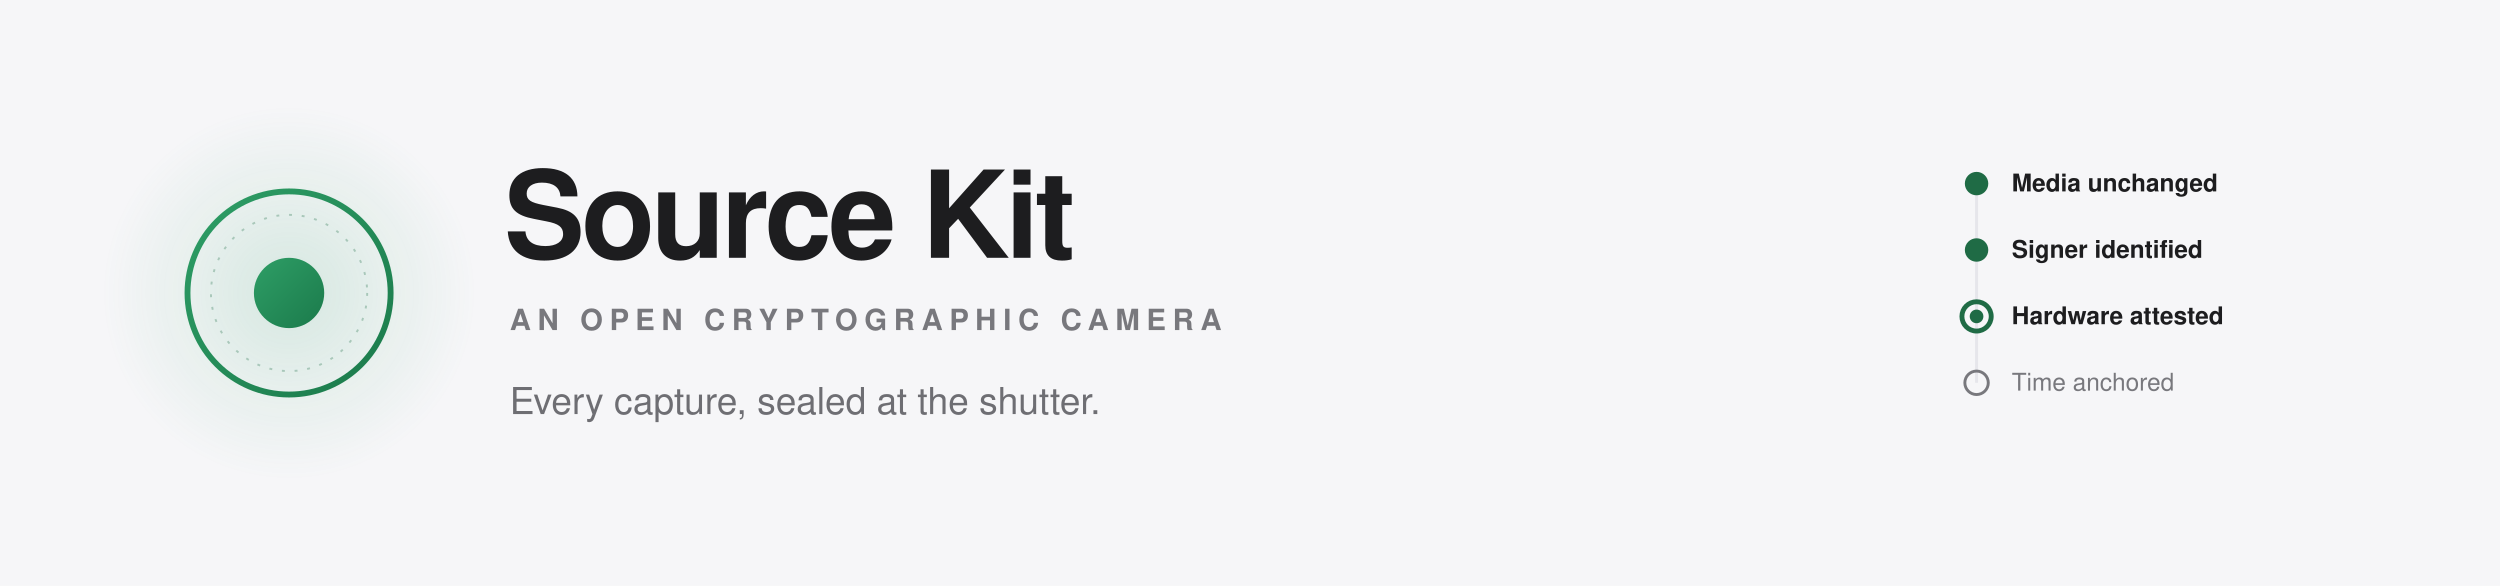
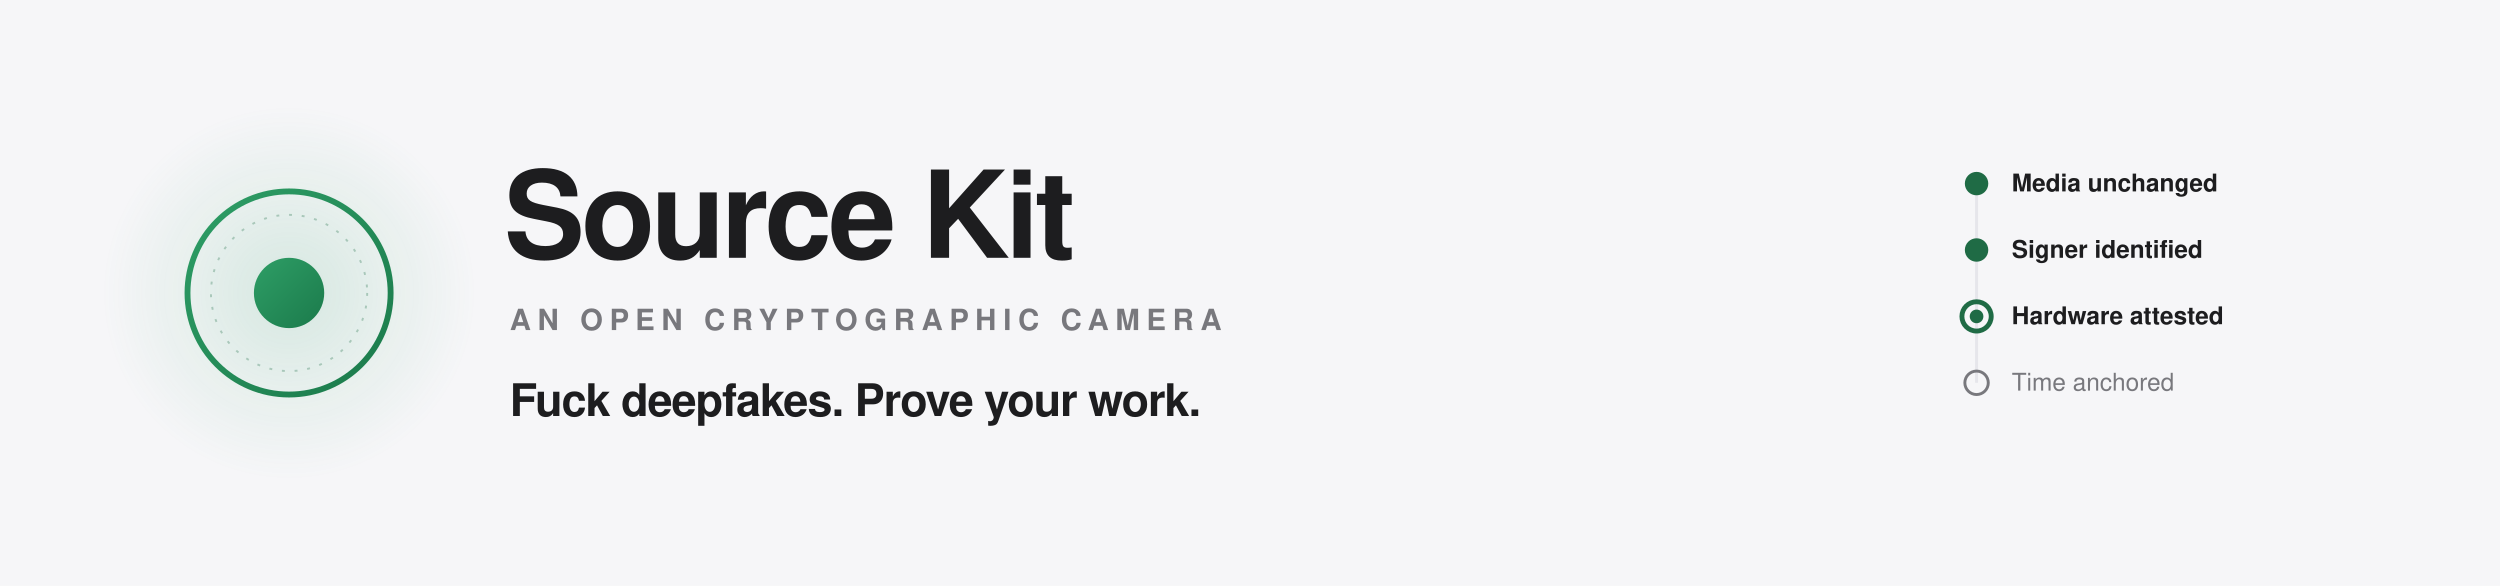
<svg xmlns="http://www.w3.org/2000/svg" width="1280" height="300" viewBox="0 0 1280 300" role="img" aria-label="Source Kit — an open cryptographic camera">
  <defs>
    <linearGradient id="seal" x1="0" y1="0" x2="1" y2="1">
      <stop offset="0" stop-color="#2E9E66" />
      <stop offset="1" stop-color="#1B7A4B" />
    </linearGradient>
    <radialGradient id="glow" cx="0.5" cy="0.5" r="0.5">
      <stop offset="0" stop-color="#2E9E66" stop-opacity="0.16" />
      <stop offset="1" stop-color="#2E9E66" stop-opacity="0" />
    </radialGradient>
  </defs>
  <rect width="1280" height="300" fill="#F6F6F8" />
  <g transform="translate(148 150)">
    <circle r="96" fill="url(#glow)" />
    <circle r="52" fill="none" stroke="url(#seal)" stroke-width="3" />
    <circle r="40" fill="none" stroke="#1F6B45" stroke-width="1" opacity="0.30" stroke-dasharray="1.5 5" />
    <circle r="18" fill="url(#seal)" />
  </g>
  <text x="258" y="132" font-family="-apple-system, BlinkMacSystemFont, 'SF Pro Display', 'Segoe UI', Helvetica, Arial, sans-serif" font-size="62" font-weight="700" letter-spacing="-2" fill="#1D1D1F">Source Kit</text>
  <text x="261" y="169" font-family="-apple-system, BlinkMacSystemFont, 'Segoe UI', Helvetica, Arial, sans-serif" font-size="15" font-weight="800" letter-spacing="3.4" fill="#78787D">AN OPEN CRYPTOGRAPHIC CAMERA</text>
-   <text x="261" y="212" font-family="-apple-system, BlinkMacSystemFont, 'Segoe UI', Helvetica, Arial, sans-serif" font-size="19" font-weight="500" fill="#6E6E73">Every capture, sealed at the shutter.</text>
+   <text x="261" y="213" font-family="-apple-system, BlinkMacSystemFont, 'SF Pro Display', 'Segoe UI', Helvetica, Arial, sans-serif" font-size="23" font-weight="700" letter-spacing="-0.5" fill="#1D1D1F">Fuck deepfakes. Prove your work.</text>
  <g transform="translate(1006 84)" font-family="-apple-system, BlinkMacSystemFont, 'Segoe UI', Helvetica, Arial, sans-serif" font-size="12.5">
    <line x1="6" y1="8" x2="6" y2="112" stroke="#E6E6EB" stroke-width="1.5" />
    <circle cx="6" cy="10" r="6" fill="#1F6B45" />
    <text x="24" y="14" fill="#1D1D1F" font-weight="600">Media unchanged</text>
    <circle cx="6" cy="44" r="6" fill="#1F6B45" />
    <text x="24" y="48" fill="#1D1D1F" font-weight="600">Signer identified</text>
    <circle cx="6" cy="78" r="7.5" fill="none" stroke="#1F6B45" stroke-width="2.5" />
    <circle cx="6" cy="78" r="3.5" fill="#1F6B45" />
    <text x="24" y="82" fill="#1D1D1F" font-weight="600">Hardware attested</text>
    <circle cx="6" cy="112" r="6" fill="none" stroke="#78787D" stroke-width="1.5" />
    <text x="24" y="116" fill="#78787D">Time anchored</text>
  </g>
</svg>
